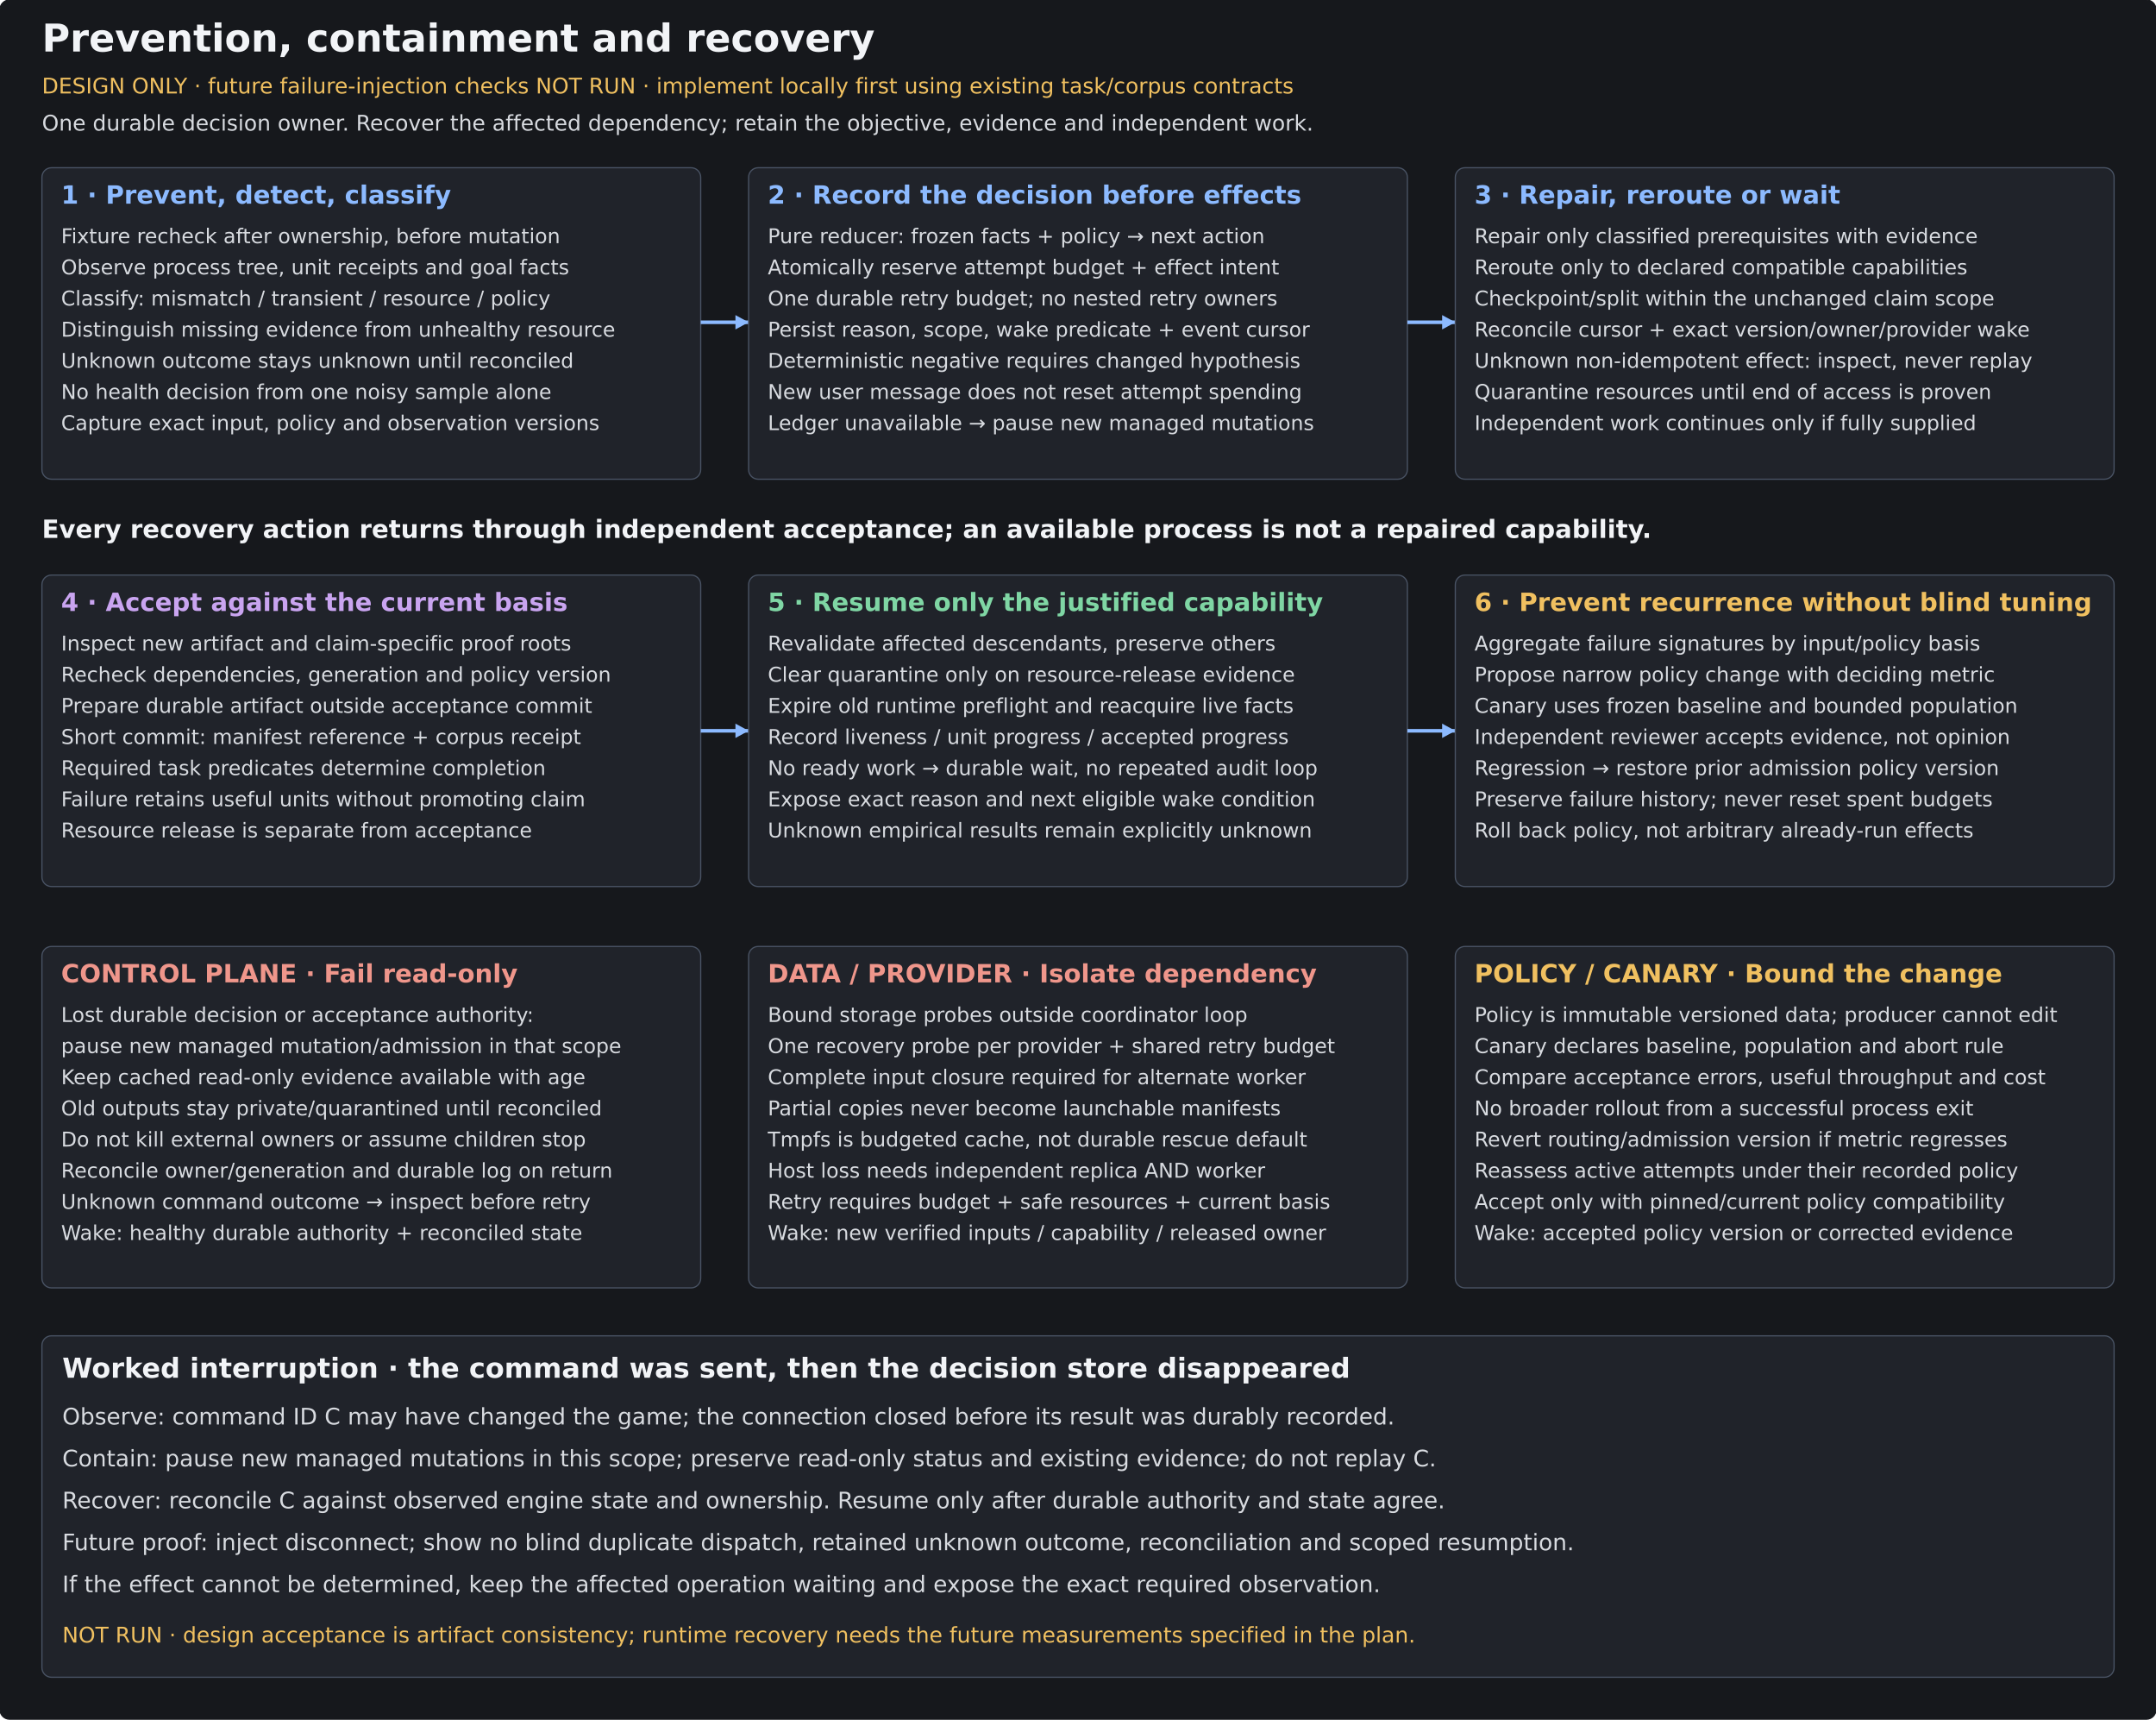
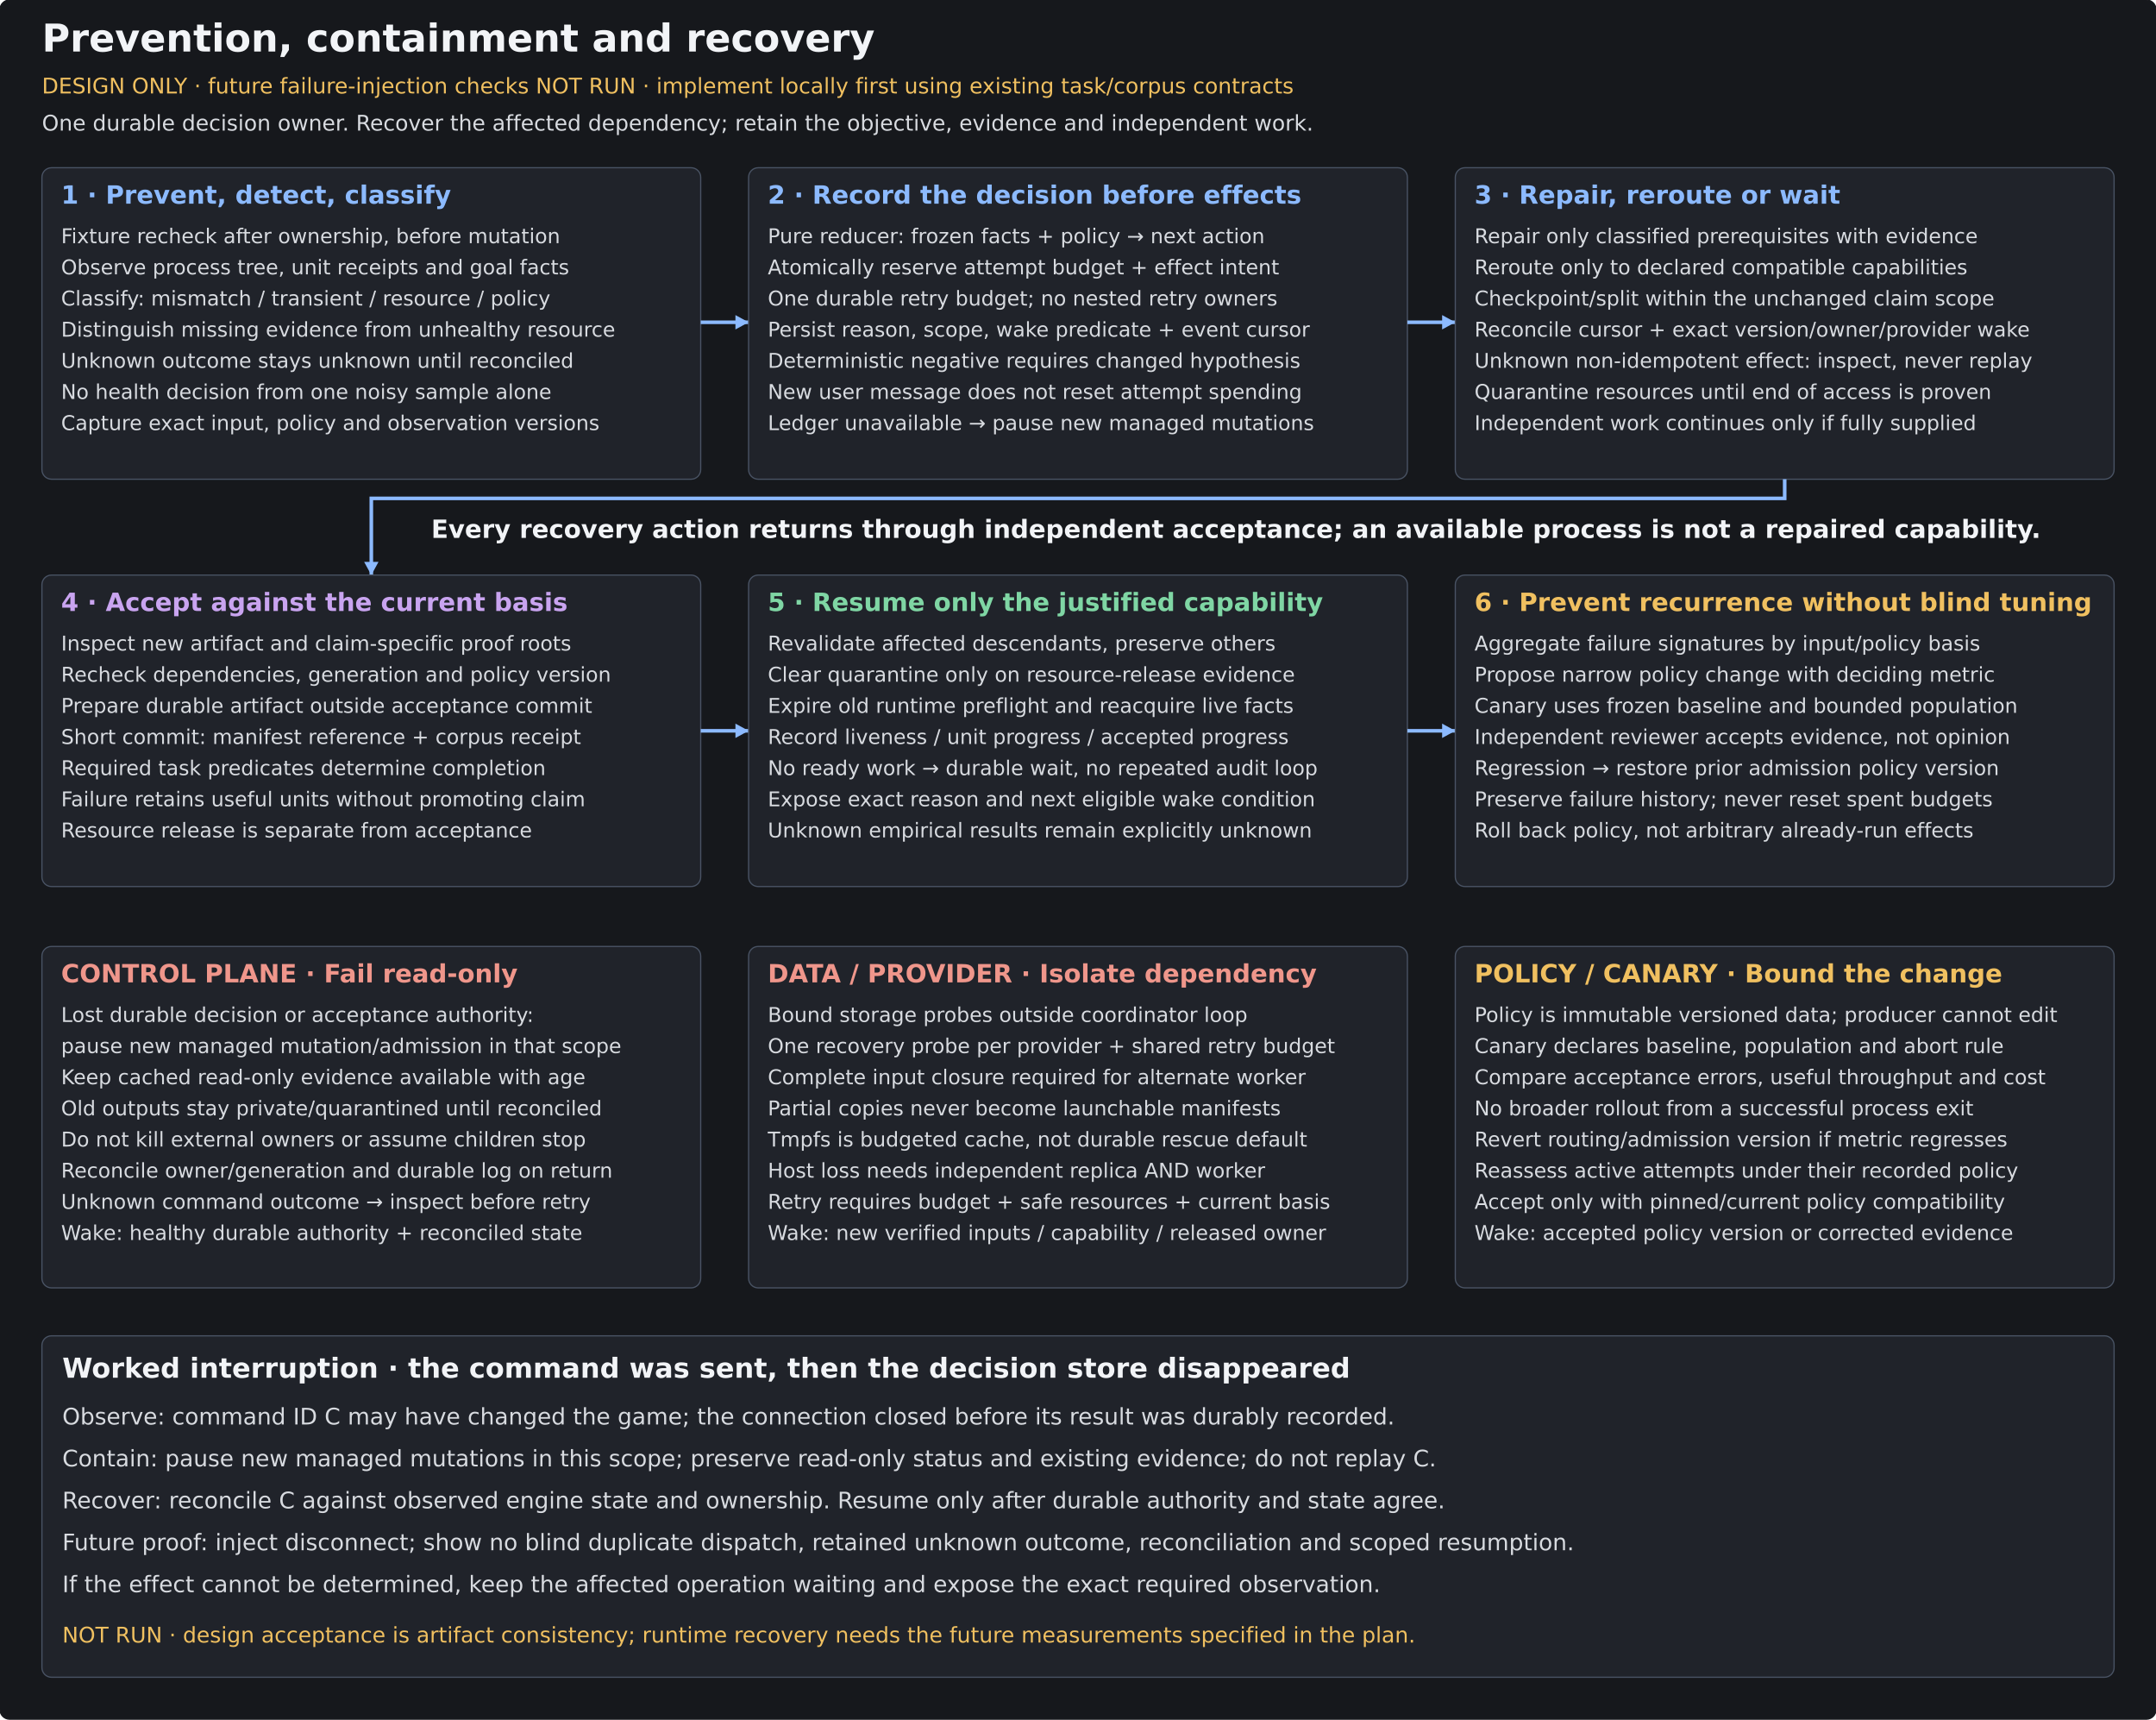
<svg xmlns="http://www.w3.org/2000/svg" role="img" aria-labelledby="resilience-contracts-title resilience-contracts-desc" lang="en" width="1800" height="1435" viewBox="0 0 1800 1435">
  <rect x="0" y="0" width="1800" height="1435" rx="8" fill="#16181c" stroke="#16181c" />
  <g id="resil-header">
    <text x="35" y="43" font-family="DejaVu Sans, sans-serif" font-size="32" fill="#f2f4f7" font-weight="bold">Prevention, containment and recovery</text>
    <text x="35" y="78" font-family="DejaVu Sans, sans-serif" font-size="18" fill="#f0c060" font-weight="normal">DESIGN ONLY · future failure-injection checks NOT RUN · implement locally first using existing task/corpus contracts</text>
    <text x="35" y="109" font-family="DejaVu Sans, sans-serif" font-size="18" fill="#d8dbe0" font-weight="normal">One durable decision owner. Recover the affected dependency; retain the objective, evidence and independent work.</text>
  </g>
  <g id="resil-step-1">
    <rect x="35" y="140" width="550" height="260" rx="8" fill="#20232a" stroke="#495364" />
    <text x="51" y="170" font-family="DejaVu Sans, sans-serif" font-size="21" fill="#8cbaff" font-weight="bold">1 · Prevent, detect, classify</text>
    <text x="51" y="203" font-family="DejaVu Sans, sans-serif" font-size="17" fill="#d8dbe0" font-weight="normal">Fixture recheck after ownership, before mutation</text>
    <text x="51" y="229" font-family="DejaVu Sans, sans-serif" font-size="17" fill="#d8dbe0" font-weight="normal">Observe process tree, unit receipts and goal facts</text>
    <text x="51" y="255" font-family="DejaVu Sans, sans-serif" font-size="17" fill="#d8dbe0" font-weight="normal">Classify: mismatch / transient / resource / policy</text>
    <text x="51" y="281" font-family="DejaVu Sans, sans-serif" font-size="17" fill="#d8dbe0" font-weight="normal">Distinguish missing evidence from unhealthy resource</text>
    <text x="51" y="307" font-family="DejaVu Sans, sans-serif" font-size="17" fill="#d8dbe0" font-weight="normal">Unknown outcome stays unknown until reconciled</text>
    <text x="51" y="333" font-family="DejaVu Sans, sans-serif" font-size="17" fill="#d8dbe0" font-weight="normal">No health decision from one noisy sample alone</text>
    <text x="51" y="359" font-family="DejaVu Sans, sans-serif" font-size="17" fill="#d8dbe0" font-weight="normal">Capture exact input, policy and observation versions</text>
  </g>
  <line x1="585" y1="269" x2="625" y2="269" stroke="#8cbaff" stroke-width="3" />
  <polygon points="625,269 614,263 614,275" fill="#8cbaff" />
  <g id="resil-step-2">
    <rect x="625" y="140" width="550" height="260" rx="8" fill="#20232a" stroke="#495364" />
    <text x="641" y="170" font-family="DejaVu Sans, sans-serif" font-size="21" fill="#8cbaff" font-weight="bold">2 · Record the decision before effects</text>
    <text x="641" y="203" font-family="DejaVu Sans, sans-serif" font-size="17" fill="#d8dbe0" font-weight="normal">Pure reducer: frozen facts + policy → next action</text>
    <text x="641" y="229" font-family="DejaVu Sans, sans-serif" font-size="17" fill="#d8dbe0" font-weight="normal">Atomically reserve attempt budget + effect intent</text>
    <text x="641" y="255" font-family="DejaVu Sans, sans-serif" font-size="17" fill="#d8dbe0" font-weight="normal">One durable retry budget; no nested retry owners</text>
    <text x="641" y="281" font-family="DejaVu Sans, sans-serif" font-size="17" fill="#d8dbe0" font-weight="normal">Persist reason, scope, wake predicate + event cursor</text>
    <text x="641" y="307" font-family="DejaVu Sans, sans-serif" font-size="17" fill="#d8dbe0" font-weight="normal">Deterministic negative requires changed hypothesis</text>
    <text x="641" y="333" font-family="DejaVu Sans, sans-serif" font-size="17" fill="#d8dbe0" font-weight="normal">New user message does not reset attempt spending</text>
    <text x="641" y="359" font-family="DejaVu Sans, sans-serif" font-size="17" fill="#d8dbe0" font-weight="normal">Ledger unavailable → pause new managed mutations</text>
  </g>
  <line x1="1175" y1="269" x2="1215" y2="269" stroke="#8cbaff" stroke-width="3" />
  <polygon points="1215,269 1204,263 1204,275" fill="#8cbaff" />
  <g id="resil-step-3">
    <rect x="1215" y="140" width="550" height="260" rx="8" fill="#20232a" stroke="#495364" />
    <text x="1231" y="170" font-family="DejaVu Sans, sans-serif" font-size="21" fill="#8cbaff" font-weight="bold">3 · Repair, reroute or wait</text>
    <text x="1231" y="203" font-family="DejaVu Sans, sans-serif" font-size="17" fill="#d8dbe0" font-weight="normal">Repair only classified prerequisites with evidence</text>
    <text x="1231" y="229" font-family="DejaVu Sans, sans-serif" font-size="17" fill="#d8dbe0" font-weight="normal">Reroute only to declared compatible capabilities</text>
    <text x="1231" y="255" font-family="DejaVu Sans, sans-serif" font-size="17" fill="#d8dbe0" font-weight="normal">Checkpoint/split within the unchanged claim scope</text>
    <text x="1231" y="281" font-family="DejaVu Sans, sans-serif" font-size="17" fill="#d8dbe0" font-weight="normal">Reconcile cursor + exact version/owner/provider wake</text>
    <text x="1231" y="307" font-family="DejaVu Sans, sans-serif" font-size="17" fill="#d8dbe0" font-weight="normal">Unknown non-idempotent effect: inspect, never replay</text>
    <text x="1231" y="333" font-family="DejaVu Sans, sans-serif" font-size="17" fill="#d8dbe0" font-weight="normal">Quarantine resources until end of access is proven</text>
    <text x="1231" y="359" font-family="DejaVu Sans, sans-serif" font-size="17" fill="#d8dbe0" font-weight="normal">Independent work continues only if fully supplied</text>
  </g>
  <g id="resil-acceptance">
-     <text x="35" y="449" font-family="DejaVu Sans, sans-serif" font-size="21" fill="#f2f4f7" font-weight="bold">Every recovery action returns through independent acceptance; an available process is not a repaired capability.</text>
+     <text x="360" y="449" font-family="DejaVu Sans, sans-serif" font-size="21" fill="#f2f4f7" font-weight="bold">Every recovery action returns through independent acceptance; an available process is not a repaired capability.</text>
  </g>
+   <path d="M1490,400 V416 H310 V480" fill="none" stroke="#8cbaff" stroke-width="3" />
+   <polygon points="310,480 304,469 316,469" fill="#8cbaff" />
  <g id="resil-step-4">
    <rect x="35" y="480" width="550" height="260" rx="8" fill="#20232a" stroke="#495364" />
    <text x="51" y="510" font-family="DejaVu Sans, sans-serif" font-size="21" fill="#c9a4f0" font-weight="bold">4 · Accept against the current basis</text>
    <text x="51" y="543" font-family="DejaVu Sans, sans-serif" font-size="17" fill="#d8dbe0" font-weight="normal">Inspect new artifact and claim-specific proof roots</text>
    <text x="51" y="569" font-family="DejaVu Sans, sans-serif" font-size="17" fill="#d8dbe0" font-weight="normal">Recheck dependencies, generation and policy version</text>
    <text x="51" y="595" font-family="DejaVu Sans, sans-serif" font-size="17" fill="#d8dbe0" font-weight="normal">Prepare durable artifact outside acceptance commit</text>
    <text x="51" y="621" font-family="DejaVu Sans, sans-serif" font-size="17" fill="#d8dbe0" font-weight="normal">Short commit: manifest reference + corpus receipt</text>
    <text x="51" y="647" font-family="DejaVu Sans, sans-serif" font-size="17" fill="#d8dbe0" font-weight="normal">Required task predicates determine completion</text>
    <text x="51" y="673" font-family="DejaVu Sans, sans-serif" font-size="17" fill="#d8dbe0" font-weight="normal">Failure retains useful units without promoting claim</text>
    <text x="51" y="699" font-family="DejaVu Sans, sans-serif" font-size="17" fill="#d8dbe0" font-weight="normal">Resource release is separate from acceptance</text>
  </g>
  <line x1="585" y1="610" x2="625" y2="610" stroke="#8cbaff" stroke-width="3" />
  <polygon points="625,610 614,604 614,616" fill="#8cbaff" />
  <g id="resil-step-5">
    <rect x="625" y="480" width="550" height="260" rx="8" fill="#20232a" stroke="#495364" />
    <text x="641" y="510" font-family="DejaVu Sans, sans-serif" font-size="21" fill="#7fd6a4" font-weight="bold">5 · Resume only the justified capability</text>
    <text x="641" y="543" font-family="DejaVu Sans, sans-serif" font-size="17" fill="#d8dbe0" font-weight="normal">Revalidate affected descendants, preserve others</text>
    <text x="641" y="569" font-family="DejaVu Sans, sans-serif" font-size="17" fill="#d8dbe0" font-weight="normal">Clear quarantine only on resource-release evidence</text>
    <text x="641" y="595" font-family="DejaVu Sans, sans-serif" font-size="17" fill="#d8dbe0" font-weight="normal">Expire old runtime preflight and reacquire live facts</text>
    <text x="641" y="621" font-family="DejaVu Sans, sans-serif" font-size="17" fill="#d8dbe0" font-weight="normal">Record liveness / unit progress / accepted progress</text>
    <text x="641" y="647" font-family="DejaVu Sans, sans-serif" font-size="17" fill="#d8dbe0" font-weight="normal">No ready work → durable wait, no repeated audit loop</text>
    <text x="641" y="673" font-family="DejaVu Sans, sans-serif" font-size="17" fill="#d8dbe0" font-weight="normal">Expose exact reason and next eligible wake condition</text>
    <text x="641" y="699" font-family="DejaVu Sans, sans-serif" font-size="17" fill="#d8dbe0" font-weight="normal">Unknown empirical results remain explicitly unknown</text>
  </g>
  <line x1="1175" y1="610" x2="1215" y2="610" stroke="#8cbaff" stroke-width="3" />
  <polygon points="1215,610 1204,604 1204,616" fill="#8cbaff" />
  <g id="resil-step-6">
    <rect x="1215" y="480" width="550" height="260" rx="8" fill="#20232a" stroke="#495364" />
    <text x="1231" y="510" font-family="DejaVu Sans, sans-serif" font-size="21" fill="#f0c060" font-weight="bold">6 · Prevent recurrence without blind tuning</text>
    <text x="1231" y="543" font-family="DejaVu Sans, sans-serif" font-size="17" fill="#d8dbe0" font-weight="normal">Aggregate failure signatures by input/policy basis</text>
    <text x="1231" y="569" font-family="DejaVu Sans, sans-serif" font-size="17" fill="#d8dbe0" font-weight="normal">Propose narrow policy change with deciding metric</text>
    <text x="1231" y="595" font-family="DejaVu Sans, sans-serif" font-size="17" fill="#d8dbe0" font-weight="normal">Canary uses frozen baseline and bounded population</text>
    <text x="1231" y="621" font-family="DejaVu Sans, sans-serif" font-size="17" fill="#d8dbe0" font-weight="normal">Independent reviewer accepts evidence, not opinion</text>
    <text x="1231" y="647" font-family="DejaVu Sans, sans-serif" font-size="17" fill="#d8dbe0" font-weight="normal">Regression → restore prior admission policy version</text>
    <text x="1231" y="673" font-family="DejaVu Sans, sans-serif" font-size="17" fill="#d8dbe0" font-weight="normal">Preserve failure history; never reset spent budgets</text>
    <text x="1231" y="699" font-family="DejaVu Sans, sans-serif" font-size="17" fill="#d8dbe0" font-weight="normal">Roll back policy, not arbitrary already-run effects</text>
  </g>
  <g id="control-plane">
    <rect x="35" y="790" width="550" height="285" rx="8" fill="#20232a" stroke="#495364" />
    <text x="51" y="820" font-family="DejaVu Sans, sans-serif" font-size="21" fill="#ef968b" font-weight="bold">CONTROL PLANE · Fail read-only</text>
    <text x="51" y="853" font-family="DejaVu Sans, sans-serif" font-size="17" fill="#d8dbe0" font-weight="normal">Lost durable decision or acceptance authority:</text>
    <text x="51" y="879" font-family="DejaVu Sans, sans-serif" font-size="17" fill="#d8dbe0" font-weight="normal">pause new managed mutation/admission in that scope</text>
    <text x="51" y="905" font-family="DejaVu Sans, sans-serif" font-size="17" fill="#d8dbe0" font-weight="normal">Keep cached read-only evidence available with age</text>
    <text x="51" y="931" font-family="DejaVu Sans, sans-serif" font-size="17" fill="#d8dbe0" font-weight="normal">Old outputs stay private/quarantined until reconciled</text>
    <text x="51" y="957" font-family="DejaVu Sans, sans-serif" font-size="17" fill="#d8dbe0" font-weight="normal">Do not kill external owners or assume children stop</text>
    <text x="51" y="983" font-family="DejaVu Sans, sans-serif" font-size="17" fill="#d8dbe0" font-weight="normal">Reconcile owner/generation and durable log on return</text>
    <text x="51" y="1009" font-family="DejaVu Sans, sans-serif" font-size="17" fill="#d8dbe0" font-weight="normal">Unknown command outcome → inspect before retry</text>
    <text x="51" y="1035" font-family="DejaVu Sans, sans-serif" font-size="17" fill="#d8dbe0" font-weight="normal">Wake: healthy durable authority + reconciled state</text>
  </g>
  <g id="data-provider">
    <rect x="625" y="790" width="550" height="285" rx="8" fill="#20232a" stroke="#495364" />
    <text x="641" y="820" font-family="DejaVu Sans, sans-serif" font-size="21" fill="#ef968b" font-weight="bold">DATA / PROVIDER · Isolate dependency</text>
    <text x="641" y="853" font-family="DejaVu Sans, sans-serif" font-size="17" fill="#d8dbe0" font-weight="normal">Bound storage probes outside coordinator loop</text>
    <text x="641" y="879" font-family="DejaVu Sans, sans-serif" font-size="17" fill="#d8dbe0" font-weight="normal">One recovery probe per provider + shared retry budget</text>
    <text x="641" y="905" font-family="DejaVu Sans, sans-serif" font-size="17" fill="#d8dbe0" font-weight="normal">Complete input closure required for alternate worker</text>
    <text x="641" y="931" font-family="DejaVu Sans, sans-serif" font-size="17" fill="#d8dbe0" font-weight="normal">Partial copies never become launchable manifests</text>
    <text x="641" y="957" font-family="DejaVu Sans, sans-serif" font-size="17" fill="#d8dbe0" font-weight="normal">Tmpfs is budgeted cache, not durable rescue default</text>
    <text x="641" y="983" font-family="DejaVu Sans, sans-serif" font-size="17" fill="#d8dbe0" font-weight="normal">Host loss needs independent replica AND worker</text>
    <text x="641" y="1009" font-family="DejaVu Sans, sans-serif" font-size="17" fill="#d8dbe0" font-weight="normal">Retry requires budget + safe resources + current basis</text>
    <text x="641" y="1035" font-family="DejaVu Sans, sans-serif" font-size="17" fill="#d8dbe0" font-weight="normal">Wake: new verified inputs / capability / released owner</text>
  </g>
  <g id="policy-canary">
    <rect x="1215" y="790" width="550" height="285" rx="8" fill="#20232a" stroke="#495364" />
    <text x="1231" y="820" font-family="DejaVu Sans, sans-serif" font-size="21" fill="#f0c060" font-weight="bold">POLICY / CANARY · Bound the change</text>
    <text x="1231" y="853" font-family="DejaVu Sans, sans-serif" font-size="17" fill="#d8dbe0" font-weight="normal">Policy is immutable versioned data; producer cannot edit</text>
    <text x="1231" y="879" font-family="DejaVu Sans, sans-serif" font-size="17" fill="#d8dbe0" font-weight="normal">Canary declares baseline, population and abort rule</text>
    <text x="1231" y="905" font-family="DejaVu Sans, sans-serif" font-size="17" fill="#d8dbe0" font-weight="normal">Compare acceptance errors, useful throughput and cost</text>
    <text x="1231" y="931" font-family="DejaVu Sans, sans-serif" font-size="17" fill="#d8dbe0" font-weight="normal">No broader rollout from a successful process exit</text>
    <text x="1231" y="957" font-family="DejaVu Sans, sans-serif" font-size="17" fill="#d8dbe0" font-weight="normal">Revert routing/admission version if metric regresses</text>
    <text x="1231" y="983" font-family="DejaVu Sans, sans-serif" font-size="17" fill="#d8dbe0" font-weight="normal">Reassess active attempts under their recorded policy</text>
    <text x="1231" y="1009" font-family="DejaVu Sans, sans-serif" font-size="17" fill="#d8dbe0" font-weight="normal">Accept only with pinned/current policy compatibility</text>
    <text x="1231" y="1035" font-family="DejaVu Sans, sans-serif" font-size="17" fill="#d8dbe0" font-weight="normal">Wake: accepted policy version or corrected evidence</text>
  </g>
  <g id="worked-interruption">
    <rect x="35" y="1115" width="1730" height="285" rx="8" fill="#20232a" stroke="#495364" />
    <text x="52" y="1150" font-family="DejaVu Sans, sans-serif" font-size="23" fill="#f2f4f7" font-weight="bold">Worked interruption · the command was sent, then the decision store disappeared</text>
    <text x="52" y="1189" font-family="DejaVu Sans, sans-serif" font-size="19" fill="#d8dbe0" font-weight="normal">Observe: command ID C may have changed the game; the connection closed before its result was durably recorded.</text>
    <text x="52" y="1224" font-family="DejaVu Sans, sans-serif" font-size="19" fill="#d8dbe0" font-weight="normal">Contain: pause new managed mutations in this scope; preserve read-only status and existing evidence; do not replay C.</text>
    <text x="52" y="1259" font-family="DejaVu Sans, sans-serif" font-size="19" fill="#d8dbe0" font-weight="normal">Recover: reconcile C against observed engine state and ownership. Resume only after durable authority and state agree.</text>
    <text x="52" y="1294" font-family="DejaVu Sans, sans-serif" font-size="19" fill="#d8dbe0" font-weight="normal">Future proof: inject disconnect; show no blind duplicate dispatch, retained unknown outcome, reconciliation and scoped resumption.</text>
    <text x="52" y="1329" font-family="DejaVu Sans, sans-serif" font-size="19" fill="#d8dbe0" font-weight="normal">If the effect cannot be determined, keep the affected operation waiting and expose the exact required observation.</text>
    <text x="52" y="1371" font-family="DejaVu Sans, sans-serif" font-size="18" fill="#f0c060" font-weight="normal">NOT RUN · design acceptance is artifact consistency; runtime recovery needs the future measurements specified in the plan.</text>
  </g>
</svg>
